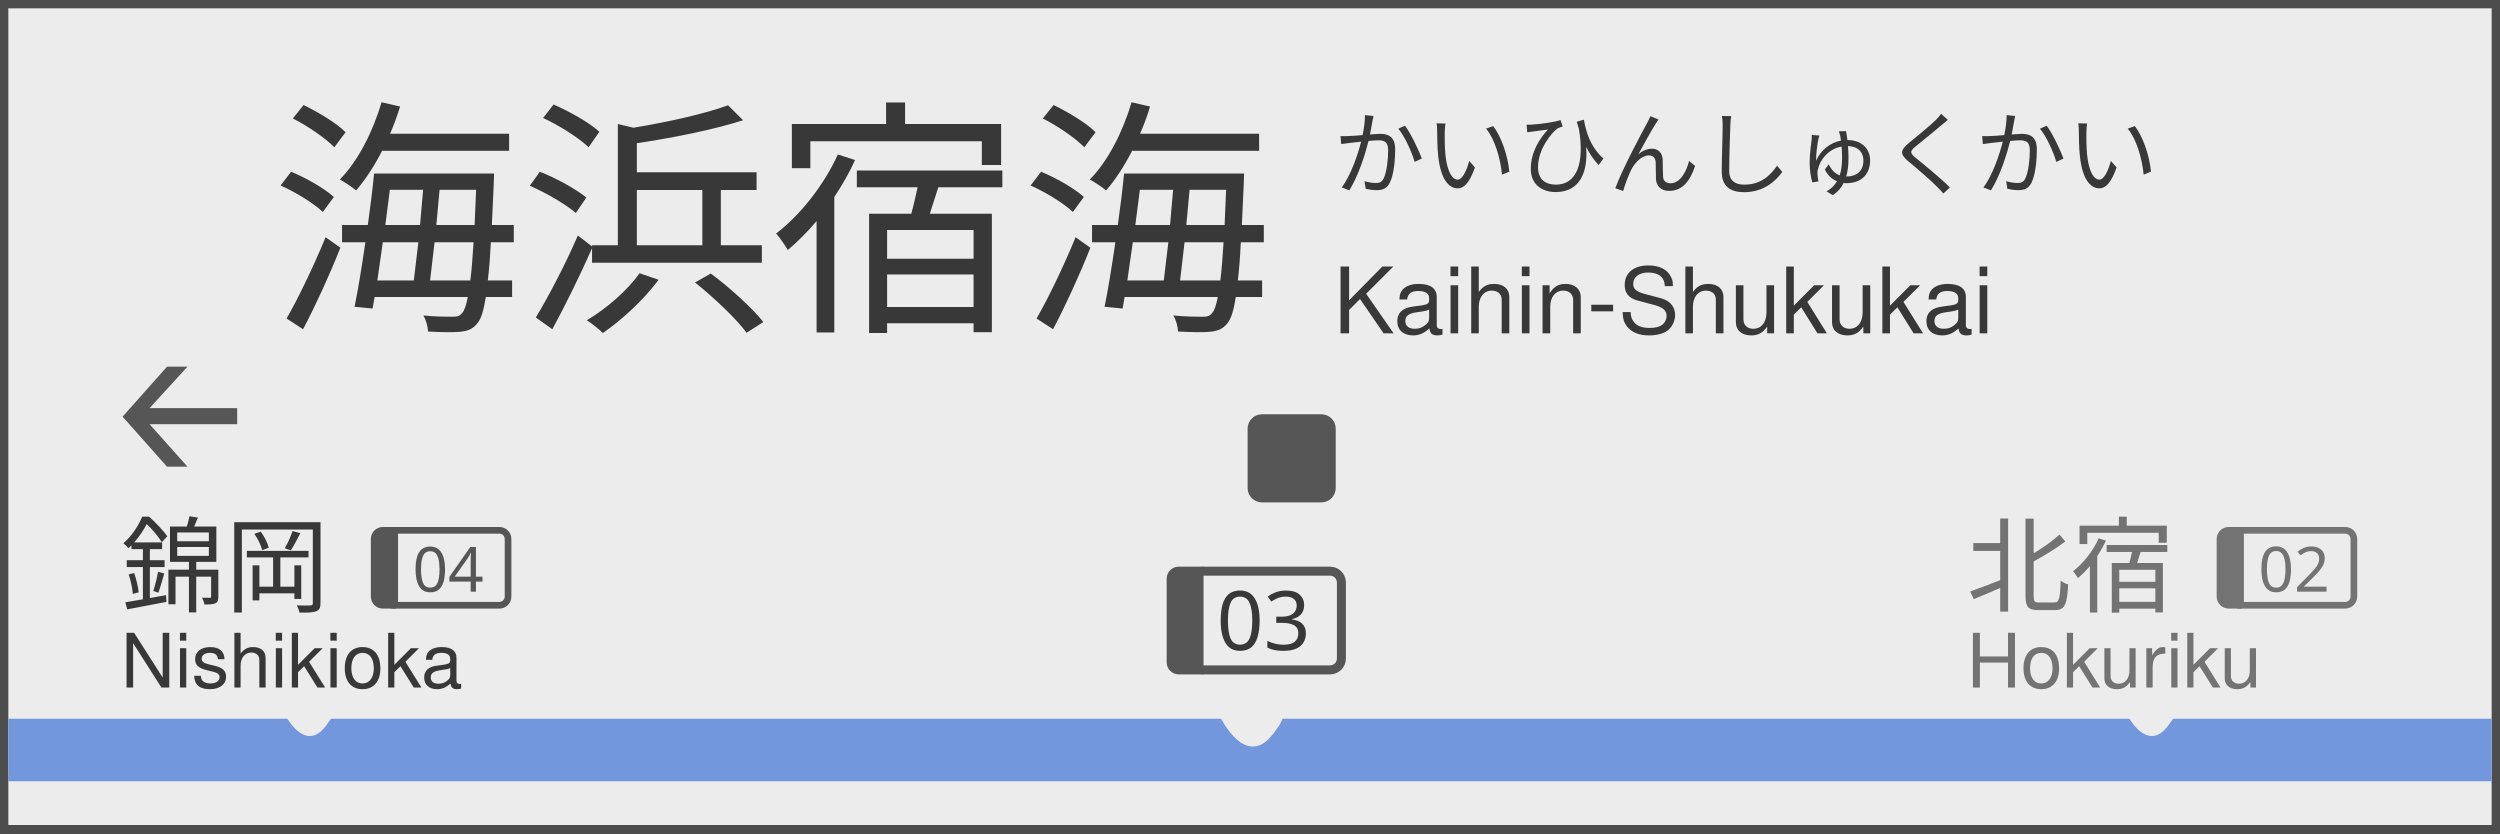
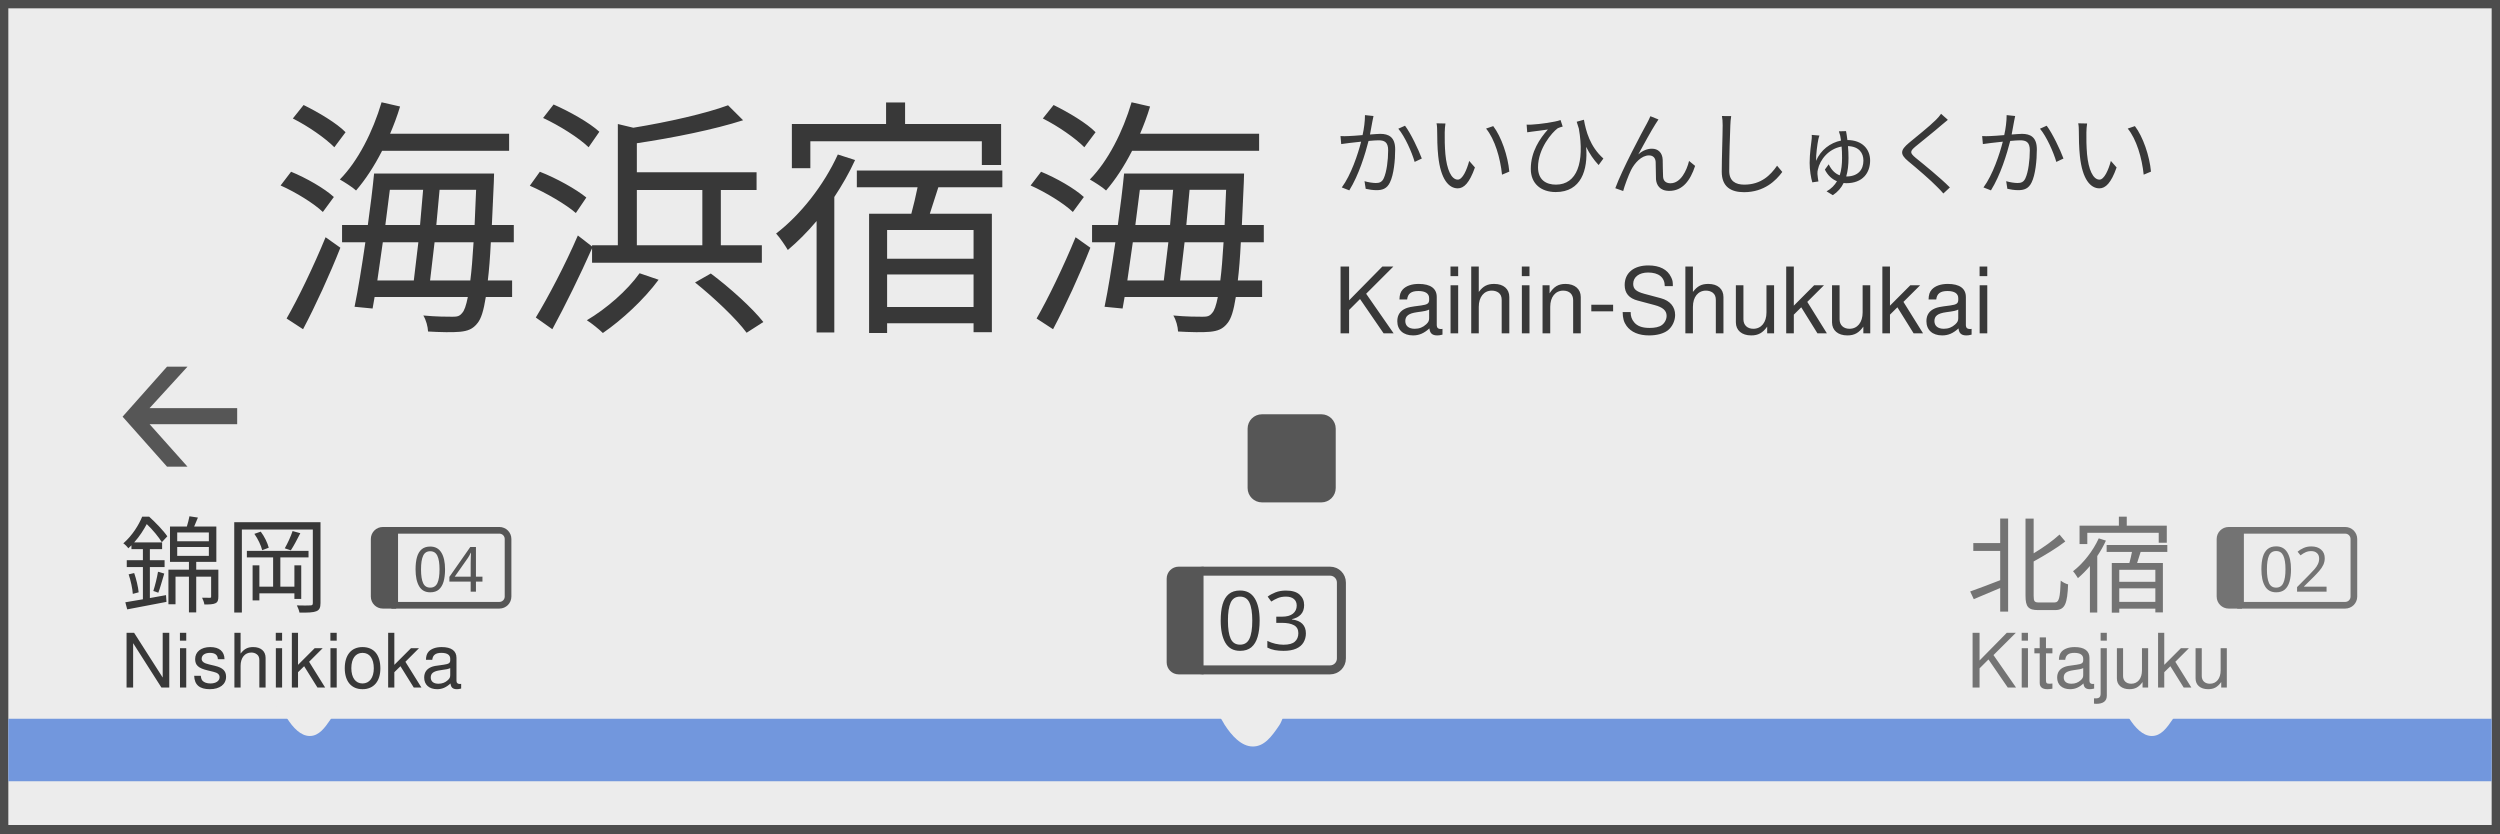
<svg xmlns="http://www.w3.org/2000/svg" id="canvasGlobal" viewBox="0 0 600 200" version="1.1">
  <defs>
    <filter x="0%" y="0%" width="100%" height="100%" filterUnits="objectBoundingBox" id="filter-1">
      <feOffset dx="0" dy="0" in="SourceAlpha" result="shadowOffsetOuter1" />
      <feGaussianBlur stdDeviation="0" in="shadowOffsetOuter1" result="shadowBlurOuter1" />
      <feColorMatrix values="0 0 0 0 0   0 0 0 0 0   0 0 0 0 0  0 0 0 0 0" type="matrix" in="shadowBlurOuter1" result="shadowMatrixOuter1" />
      <feMerge>
        <feMergeNode in="shadowMatrixOuter1" />
        <feMergeNode in="SourceGraphic" />
      </feMerge>
    </filter>
    <linearGradient id="colorBeltGradient">
        </linearGradient>
  </defs>
  <g id="页面-1" stroke="none" stroke-width="0" fill="none" fill-rule="evenodd">
    <g id="Output" filter="url(#filter-1)" transform="translate(0, 0)">
      <rect id="background" stroke="#4D4D4D" stroke-width="4" fill="#ECECEC" x="0" y="0" width="600" height="200" />
      <g id="Main" transform="translate(65, 15)" fill="#383838" font-weight="normal">
        <text id="staNameEnglish" x="255" y="65" font-family="Helvetica" font-size="22">
          <tspan>Kaihin-Shukukai</tspan>
        </text>
        <text id="staNameKana" x="255" y="30" font-family=".PingFangSC-Regular, .PingFang SC" font-size="22">
          <tspan>かいひんしゅくかい</tspan>
        </text>
        <text id="staNameChinese" x="0" y="60" font-family=".PingFangSC-Regular, .PingFang SC" font-weight="normal" font-size="60">
          <tspan>海浜宿海</tspan>
        </text>
      </g>
      <line x1="2" y1="180" x2="598" y2="180" transform="translate(0, 0)" id="lineColorBelt1" stroke="#7297DD" stroke-width="15" />
      <line x1="2" y1="180" x2="598" y2="180" transform="translate(0, 0)" id="lineColorBelt2" stroke="#A0D4E7" stroke-width="15" visibility="hidden" />
      <g id="Right" transform="translate(472, 120)">
        <text id="rightStaNameChinese" x="0" y="25" font-family="PingFangSC-Regular, PingFang SC" font-size="25" font-weight="normal" fill="#737373">
          <tspan>北宿</tspan>
        </text>
        <g id="rightIcon" transform="translate(60, 5)">
          <path id="rightIconInner" d="M5.508,2.052 L5.508,20.484 L2.88,20.484 C2.244,20.484 1.668,20.226 1.251,19.809 C0.834,19.392 0.576,18.816 0.576,18.18 L0.576,18.18 L0.576,4.356 C0.576,3.72 0.834,3.144 1.251,2.727 C1.668,2.31 2.244,2.052 2.88,2.052 L2.88,2.052 L5.508,2.052 Z" stroke="#737373" stroke-width="1.152" fill="#737373" />
          <path id="rightIconOuter" d="M30.852,2.276 C31.426,2.276 31.946,2.509 32.323,2.885 C32.699,3.262 32.932,3.782 32.932,4.356 L32.932,4.356 L32.932,18.18 C32.932,18.754 32.699,19.274 32.323,19.651 C31.946,20.027 31.426,20.26 30.852,20.26 L30.852,20.26 L5.732,20.26 L5.732,2.276 Z" stroke="#737373" stroke-width="1.6" />
          <text id="rightStaNumber" x="10" y="17" font-family="PingFangSC-Medium, PingFang SC" font-size="15" font-weight="400" fill="#737373">
            <tspan>02</tspan>
          </text>
        </g>
        <path id="rightEpli" transform="translate(0, 0)" d="M44.44,56.638 C46.65,56.638 48.048,54.684 49.44,52.638 C50.148,51.598 50.007,50.752 51.243,49.753 C51.606,49.46 52.235,49.313 53.128,49.313 L56.576,49.313 C49.372,46.438 45.27,45 44.269,45 C43.304,45 39.214,46.438 32,49.313 L35.593,49.313 C36.029,49.326 36.443,49.43 36.834,49.622 C37.85,50.123 38.871,52.205 39.05,52.484 C40.379,54.546 42.231,56.638 44.44,56.638 Z" fill="#ECECEC" />
        <text id="rightStaNameEnglish" x="0" y="45" font-family="Helvetica" font-size="18" font-weight="normal" fill="#737373">
-           <tspan>Hokuriku</tspan>
+           <tspan>Kitajuku</tspan>
        </text>
      </g>
      <g id="Left" transform="translate(29, 120)">
        <g id="leftIcon" transform="translate(60, 5)">
          <path id="leftIconInner" d="M5.508,2.052 L5.508,20.484 L2.88,20.484 C2.244,20.484 1.668,20.226 1.251,19.809 C0.834,19.392 0.576,18.816 0.576,18.18 L0.576,18.18 L0.576,4.356 C0.576,3.72 0.834,3.144 1.251,2.727 C1.668,2.31 2.244,2.052 2.88,2.052 L2.88,2.052 L5.508,2.052 Z" stroke="#565656" stroke-width="1.152" fill="#565656" />
          <path id="leftIconOuter" d="M30.852,2.276 C31.426,2.276 31.946,2.509 32.323,2.885 C32.699,3.262 32.932,3.782 32.932,4.356 L32.932,4.356 L32.932,18.18 C32.932,18.754 32.699,19.274 32.323,19.651 C31.946,20.027 31.426,20.26 30.852,20.26 L30.852,20.26 L5.732,20.26 L5.732,2.276 Z" stroke="#565656" stroke-width="1.6" />
          <text id="leftStaNumber" font-family="PingFangSC-Medium, PingFang SC" font-size="14.93" font-weight="400" fill="#565656">
            <tspan x="10" y="17">04</tspan>
          </text>
        </g>
        <path id="leftEpli" d="M45.341,56.638 C47.55,56.638 48.948,54.684 50.341,52.638 C51.048,51.598 50.907,50.752 52.144,49.753 C52.507,49.46 53.135,49.313 54.028,49.313 L57.476,49.313 C50.273,46.438 46.17,45 45.169,45 C44.204,45 40.114,46.438 32.9,49.313 L36.493,49.313 C36.929,49.326 37.343,49.43 37.734,49.622 C38.751,50.123 39.771,52.205 39.951,52.484 C41.279,54.546 43.131,56.638 45.341,56.638 Z" fill="#ECECEC" />
        <text id="leftStaNameChinese" font-family=".PingFangSC-Regular, .PingFang SC" font-size="25" font-weight="normal" fill="#383838">
          <tspan x="0" y="25">錦岡</tspan>
        </text>
        <text id="leftStaNameEnglish" font-family="Helvetica" font-size="18" font-weight="normal" fill="#383838">
          <tspan x="0" y="45">Nishikioka</tspan>
        </text>
      </g>
      <g id="Middle" transform="translate(235, 100)">
        <g id="middleIcon" transform="translate(45, 35)">
          <path id="middleIconOuter" d="M39.214,2.08 C39.966,2.08 40.646,2.385 41.139,2.877 C41.631,3.37 41.936,4.05 41.936,4.802 L41.936,4.802 L41.936,23.049 C41.936,23.801 41.631,24.481 41.139,24.974 C40.646,25.466 39.966,25.771 39.214,25.771 L39.214,25.771 L8.802,25.771 C8.05,25.771 7.37,25.466 6.877,24.974 C6.385,24.481 6.08,23.801 6.08,23.049 L6.08,23.049 L6.08,4.802 C6.08,4.05 6.385,3.37 6.877,2.877 C7.37,2.385 8.05,2.08 8.802,2.08 L8.802,2.08 Z" stroke="#565656" stroke-width="2.16" />
          <path id="middleIconInner" d="M7.77,2.08 L7.77,25.77 L2.874,25.77 C2.379,25.77 1.93,25.569 1.605,25.245 C1.281,24.92 1.08,24.471 1.08,23.976 L1.08,23.976 L1.08,3.874 C1.08,3.379 1.281,2.93 1.605,2.605 C1.93,2.281 2.379,2.08 2.874,2.08 L2.874,2.08 L7.77,2.08 Z" stroke="#565656" stroke-width="2.16" fill="#565656" />
          <text id="middleStaNumber" font-family="PingFangSC-Medium, PingFang SC" font-size="19.707" font-weight="400" fill="#383838">
            <tspan x="12" y="21">03</tspan>
          </text>
        </g>
        <g id="lineInfo" transform="translate(0,0)">
          <g id="lineIcon" transform="translate(65,0)">
            <rect id="abbrIcon" stroke="#565656" stroke-width="1.15" fill="#565656" x="0" y="0" width="20" height="20" rx="2.874" />
            <text id="lineAbbr" x="5" y="16" font-family="Arial-Medium, Arial" font-size="15" font-weight="normal" fill="#ECECEC">
              <tspan font-family="Arial-Medium, Arial" />
            </text>
          </g>
          <text id="lineName" x="90" y="18" font-family=".PingFangSC-Regular, .PingFang SC" font-size="21" font-weight="normal" fill="#383838">
            <tspan />
          </text>
        </g>
        <path id="middleEpli" transform="translate(0, 0)" d="M65.692,79.159 C68.479,79.159 70.243,76.694 72,74.113 C72.892,72.802 72.714,71.734 74.274,70.474 C74.732,70.104 75.524,69.919 76.651,69.919 L81,69.919 C71.914,66.292 66.739,64.479 65.476,64.479 C64.259,64.479 59.1,66.292 50,69.919 L54.532,69.919 C55.082,69.936 55.604,70.066 56.098,70.309 C57.38,70.941 58.667,73.568 58.894,73.919 C60.569,76.52 62.906,79.159 65.692,79.159 Z" fill="#ECECEC" />
      </g>
      <g id="towardArrow" transform="translate(0, 0) rotate(0)" visibility="visible">
        <polygon id="Toward" fill="#565656" points="40.084 88 44.998 88 35.902 97.947 56.922 97.947 56.922 101.806 35.902 101.806 44.998 112 40.084 112 29.42 100" />
      </g>
    </g>
  </g>
</svg>
